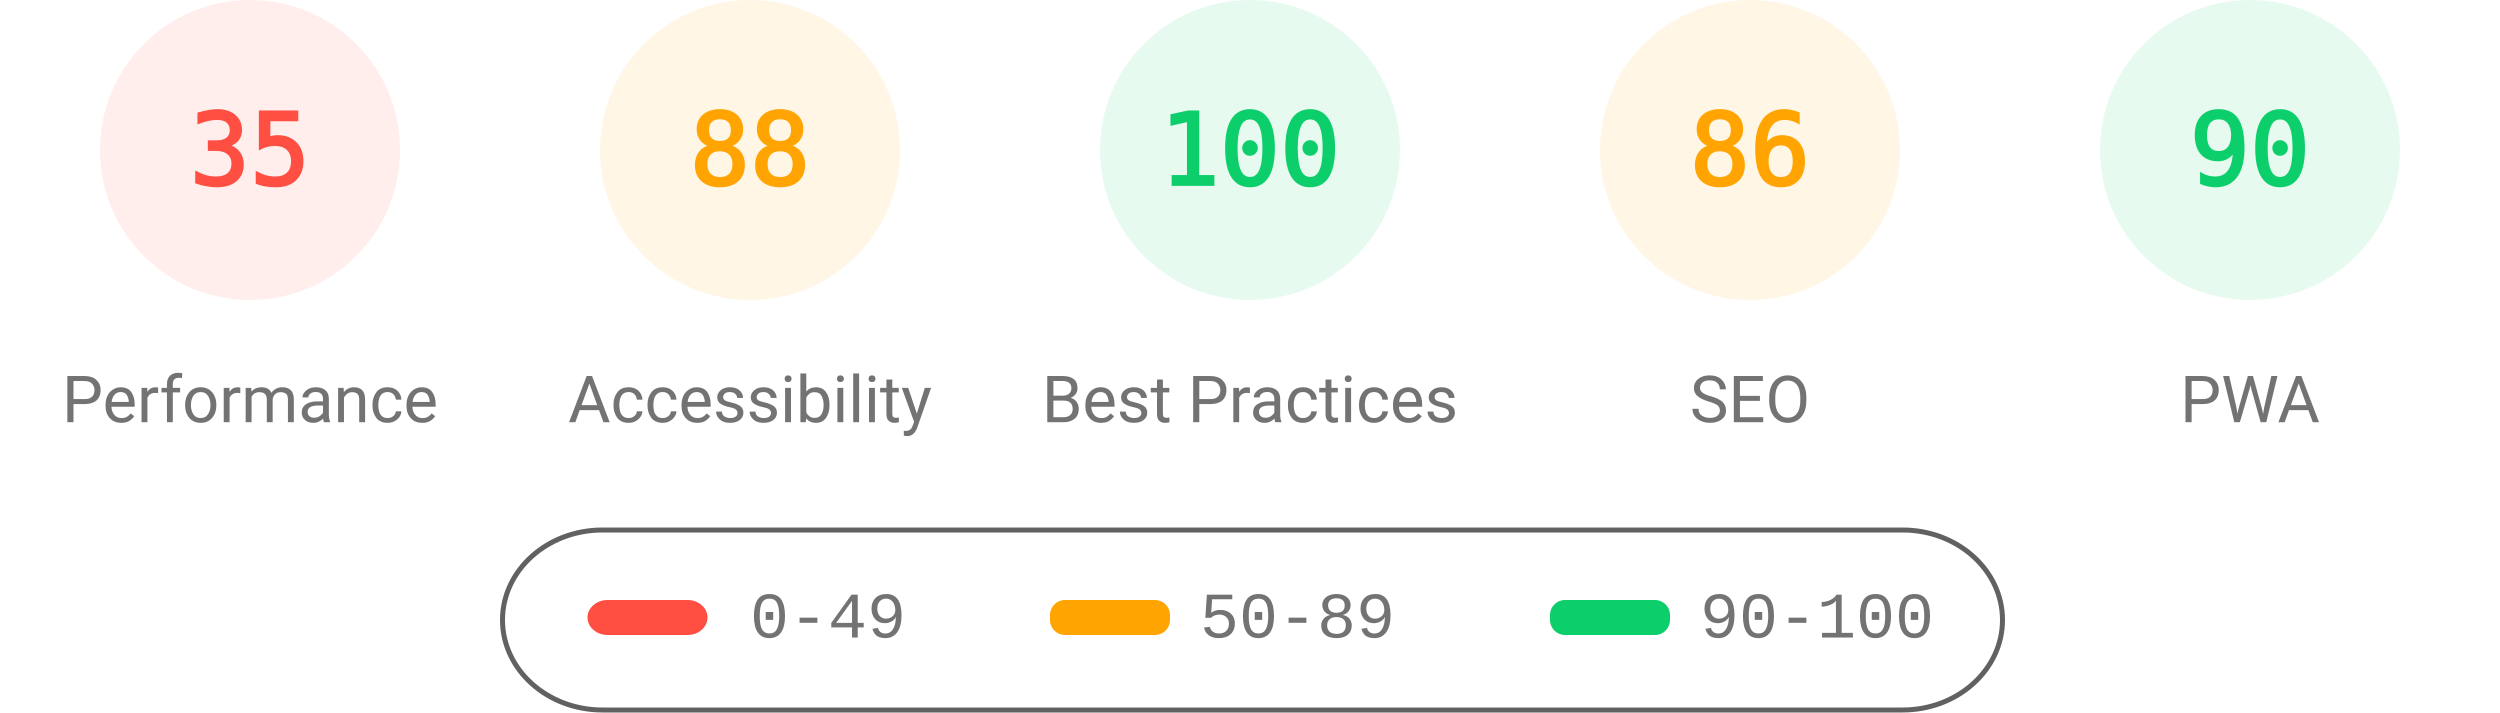
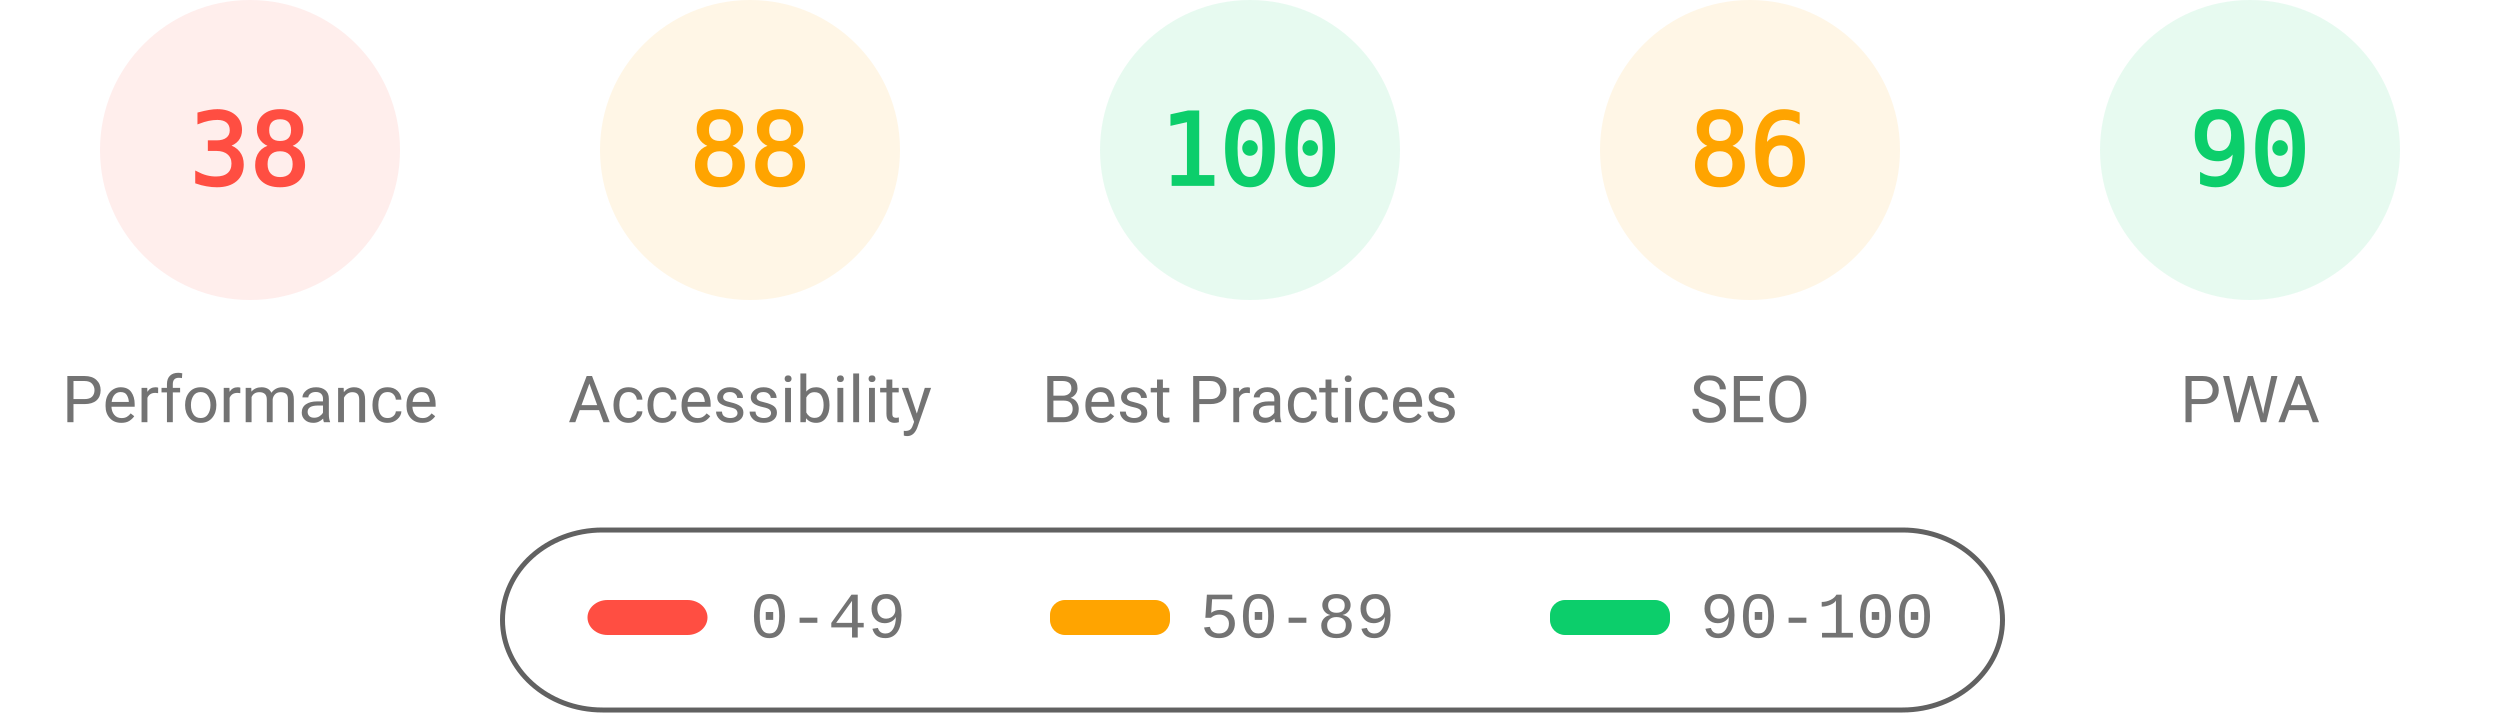
<svg xmlns="http://www.w3.org/2000/svg" fill="none" width="1000" height="285">
  <style>.gauge-base{opacity:.1}.gauge-arc{fill:none;animation-delay:250ms;stroke-linecap:round;transform:rotate(-90deg);transform-origin:100px 60px;animation:load-gauge 1s ease forwards}.guage-text{font-size:40px;font-family:monospace;text-align:center}.guage-red{color:#ff4e42;fill:#ff4e42;stroke:#ff4e42}.guage-orange{color:#ffa400;fill:#ffa400;stroke:#ffa400}.guage-green{color:#0cce6b;fill:#0cce6b;stroke:#0cce6b}.guage-undefined{color:#5c5c5c;fill:#5c5c5c;stroke:#5c5c5c}.guage-title{color:#737373;fill:#737373;stroke:none;font-size:26px;line-height:26px;font-family:Roboto,Halvetica,Arial,sans-serif}@keyframes load-gauge{from{stroke-dasharray:0 352.858}}</style>
  <svg class="guage-div guage-perf guage-red" viewBox="0 0 200 200" width="200" height="200">
    <circle class="gauge-base" r="56" cx="100" cy="60" stroke-width="8" />
-     <circle class="gauge-arc guage-arc-1" r="56" cx="100" cy="60" stroke-width="8" style="stroke-dasharray:123.15,351.858" />
-     <text class="guage-text" x="100" y="60" alignment-baseline="central" dominant-baseline="central" text-anchor="middle">35</text>
+     <circle class="gauge-arc guage-arc-1" r="56" cx="100" cy="60" stroke-width="8" style="stroke-dasharray:133.706,351.858" />
+     <text class="guage-text" x="100" y="60" alignment-baseline="central" dominant-baseline="central" text-anchor="middle">38</text>
    <text class="guage-title" x="100" y="160" alignment-baseline="central" dominant-baseline="central" text-anchor="middle">Performance</text>
  </svg>
  <svg class="guage-div guage-acc guage-orange" viewBox="0 0 200 200" width="200" height="200" x="200">
    <circle class="gauge-base" r="56" cx="100" cy="60" stroke-width="8" />
    <circle class="gauge-arc guage-arc-2" r="56" cx="100" cy="60" stroke-width="8" style="stroke-dasharray:309.635,351.858" />
    <text class="guage-text" x="100" y="60" alignment-baseline="central" dominant-baseline="central" text-anchor="middle">88</text>
    <text class="guage-title" x="100" y="160" alignment-baseline="central" dominant-baseline="central" text-anchor="middle">Accessibility</text>
  </svg>
  <svg class="guage-div guage-best guage-green" viewBox="0 0 200 200" width="200" height="200" x="400">
    <circle class="gauge-base" r="56" cx="100" cy="60" stroke-width="8" />
    <circle class="gauge-arc guage-arc-3" r="56" cx="100" cy="60" stroke-width="8" style="stroke-dasharray:351.858,351.858" />
    <text class="guage-text" x="100" y="60" alignment-baseline="central" dominant-baseline="central" text-anchor="middle">100</text>
    <text class="guage-title" x="100" y="160" alignment-baseline="central" dominant-baseline="central" text-anchor="middle">Best Practices</text>
  </svg>
  <svg class="guage-div guage-seo guage-orange" viewBox="0 0 200 200" width="200" height="200" x="600">
    <circle class="gauge-base" r="56" cx="100" cy="60" stroke-width="8" />
    <circle class="gauge-arc guage-arc-4" r="56" cx="100" cy="60" stroke-width="8" style="stroke-dasharray:302.598,351.858" />
    <text class="guage-text" x="100" y="60" alignment-baseline="central" dominant-baseline="central" text-anchor="middle">86</text>
    <text class="guage-title" x="100" y="160" alignment-baseline="central" dominant-baseline="central" text-anchor="middle">SEO</text>
  </svg>
  <svg class="guage-div guage-pwa guage-green" viewBox="0 0 200 200" width="200" height="200" x="800">
    <circle class="gauge-base" r="56" cx="100" cy="60" stroke-width="8" />
    <circle class="gauge-arc guage-arc-4" r="56" cx="100" cy="60" stroke-width="8" style="stroke-dasharray:316.672,351.858" />
    <text class="guage-text" x="100" y="60" alignment-baseline="central" dominant-baseline="central" text-anchor="middle">90</text>
    <text class="guage-title" x="100" y="160" alignment-baseline="central" dominant-baseline="central" text-anchor="middle">PWA</text>
  </svg>
  <svg width="604" height="76" x="200" y="210">
    <path fill="none" id="canvas_background" d="M-1-1h604v80H-1z" />
    <rect fill-opacity="0" stroke="#616161" stroke-width="2" rx="40" id="svg_2" height="72" width="600" y="2" x="1" fill="#000" />
    <rect stroke="#000" rx="8" id="svg_3" height="14" width="48" y="30" x="35" stroke-opacity="null" stroke-width="0" fill="#ff4e42" />
    <rect stroke="#000" rx="6" id="svg_4" height="14" width="48" y="30" x="220" stroke-opacity="null" stroke-width="0" fill="#ffa400" />
    <rect stroke="#000" rx="6" id="svg_5" height="14" width="48" y="30" x="420" stroke-opacity="null" stroke-width="0" fill="#0cce6b" />
    <text xml:space="preserve" text-anchor="start" font-family="'Courier New', Courier, monospace" font-size="26" id="svg_6" y="45" x="100" stroke-opacity="null" stroke-width="0" stroke="#000" fill="#737373">0-49</text>
    <text xml:space="preserve" text-anchor="start" font-family="'Courier New', Courier, monospace" font-size="26" id="svg_7" y="45" x="280" stroke-opacity="null" stroke-width="0" stroke="#000" fill="#737373">50-89</text>
    <text xml:space="preserve" text-anchor="start" font-family="'Courier New', Courier, monospace" font-size="26" id="svg_8" y="45" x="480" stroke-opacity="null" stroke-width="0" stroke="#000" fill="#737373">90-100</text>
  </svg>
</svg>
